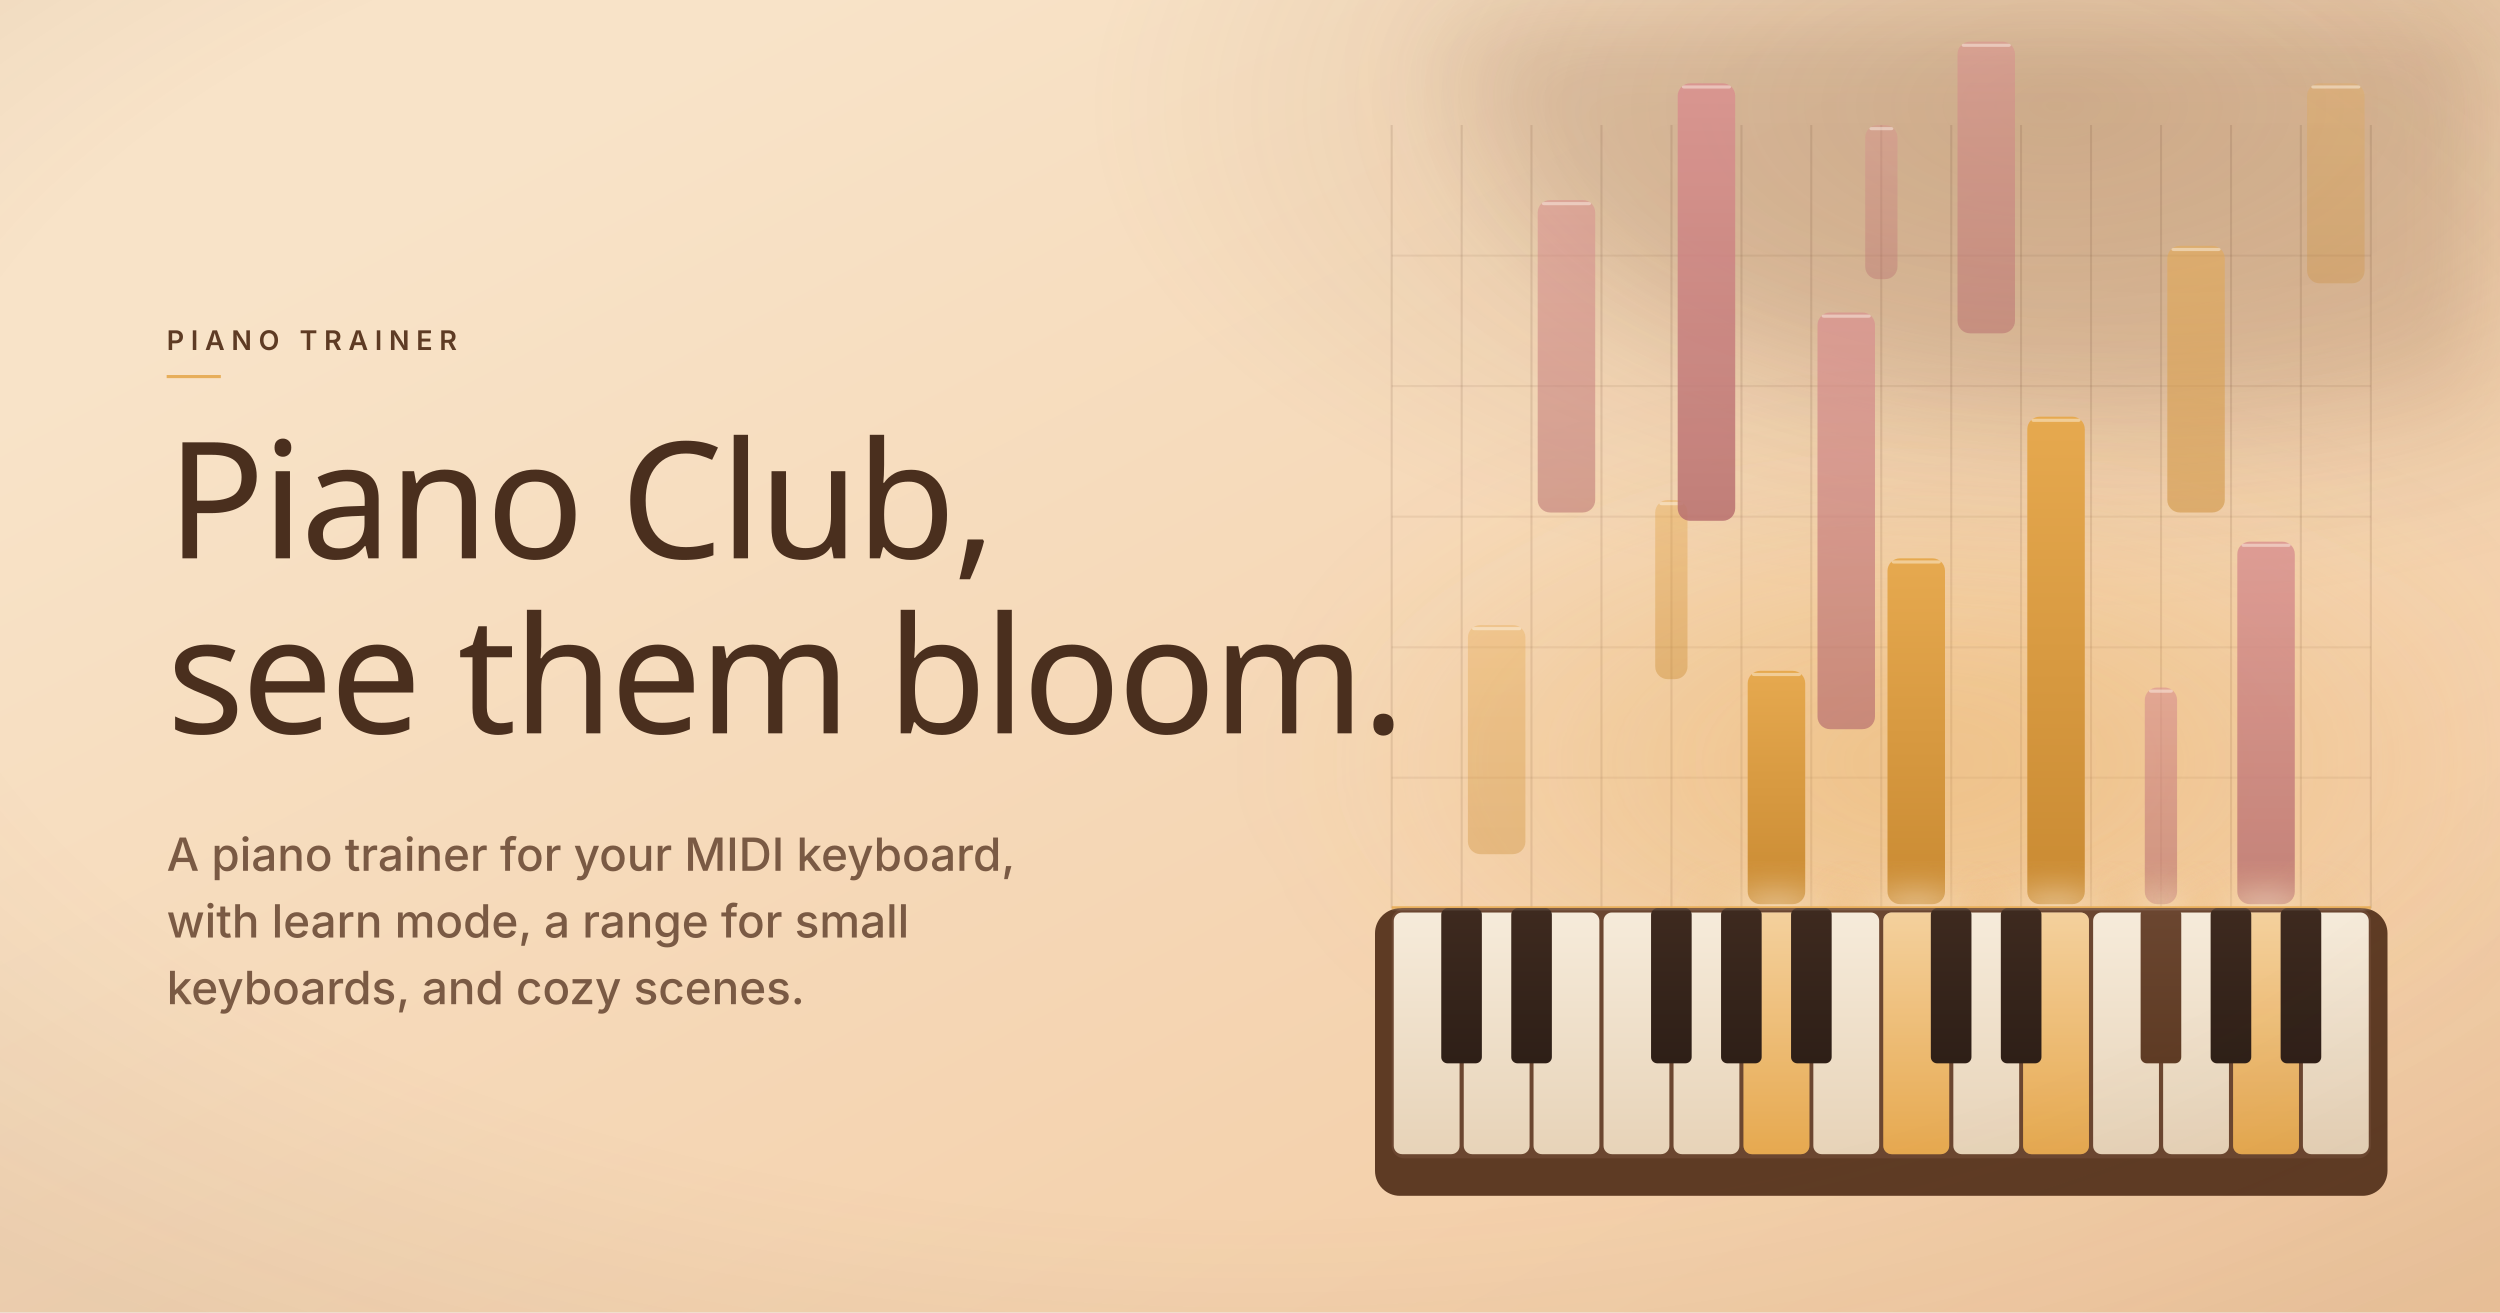
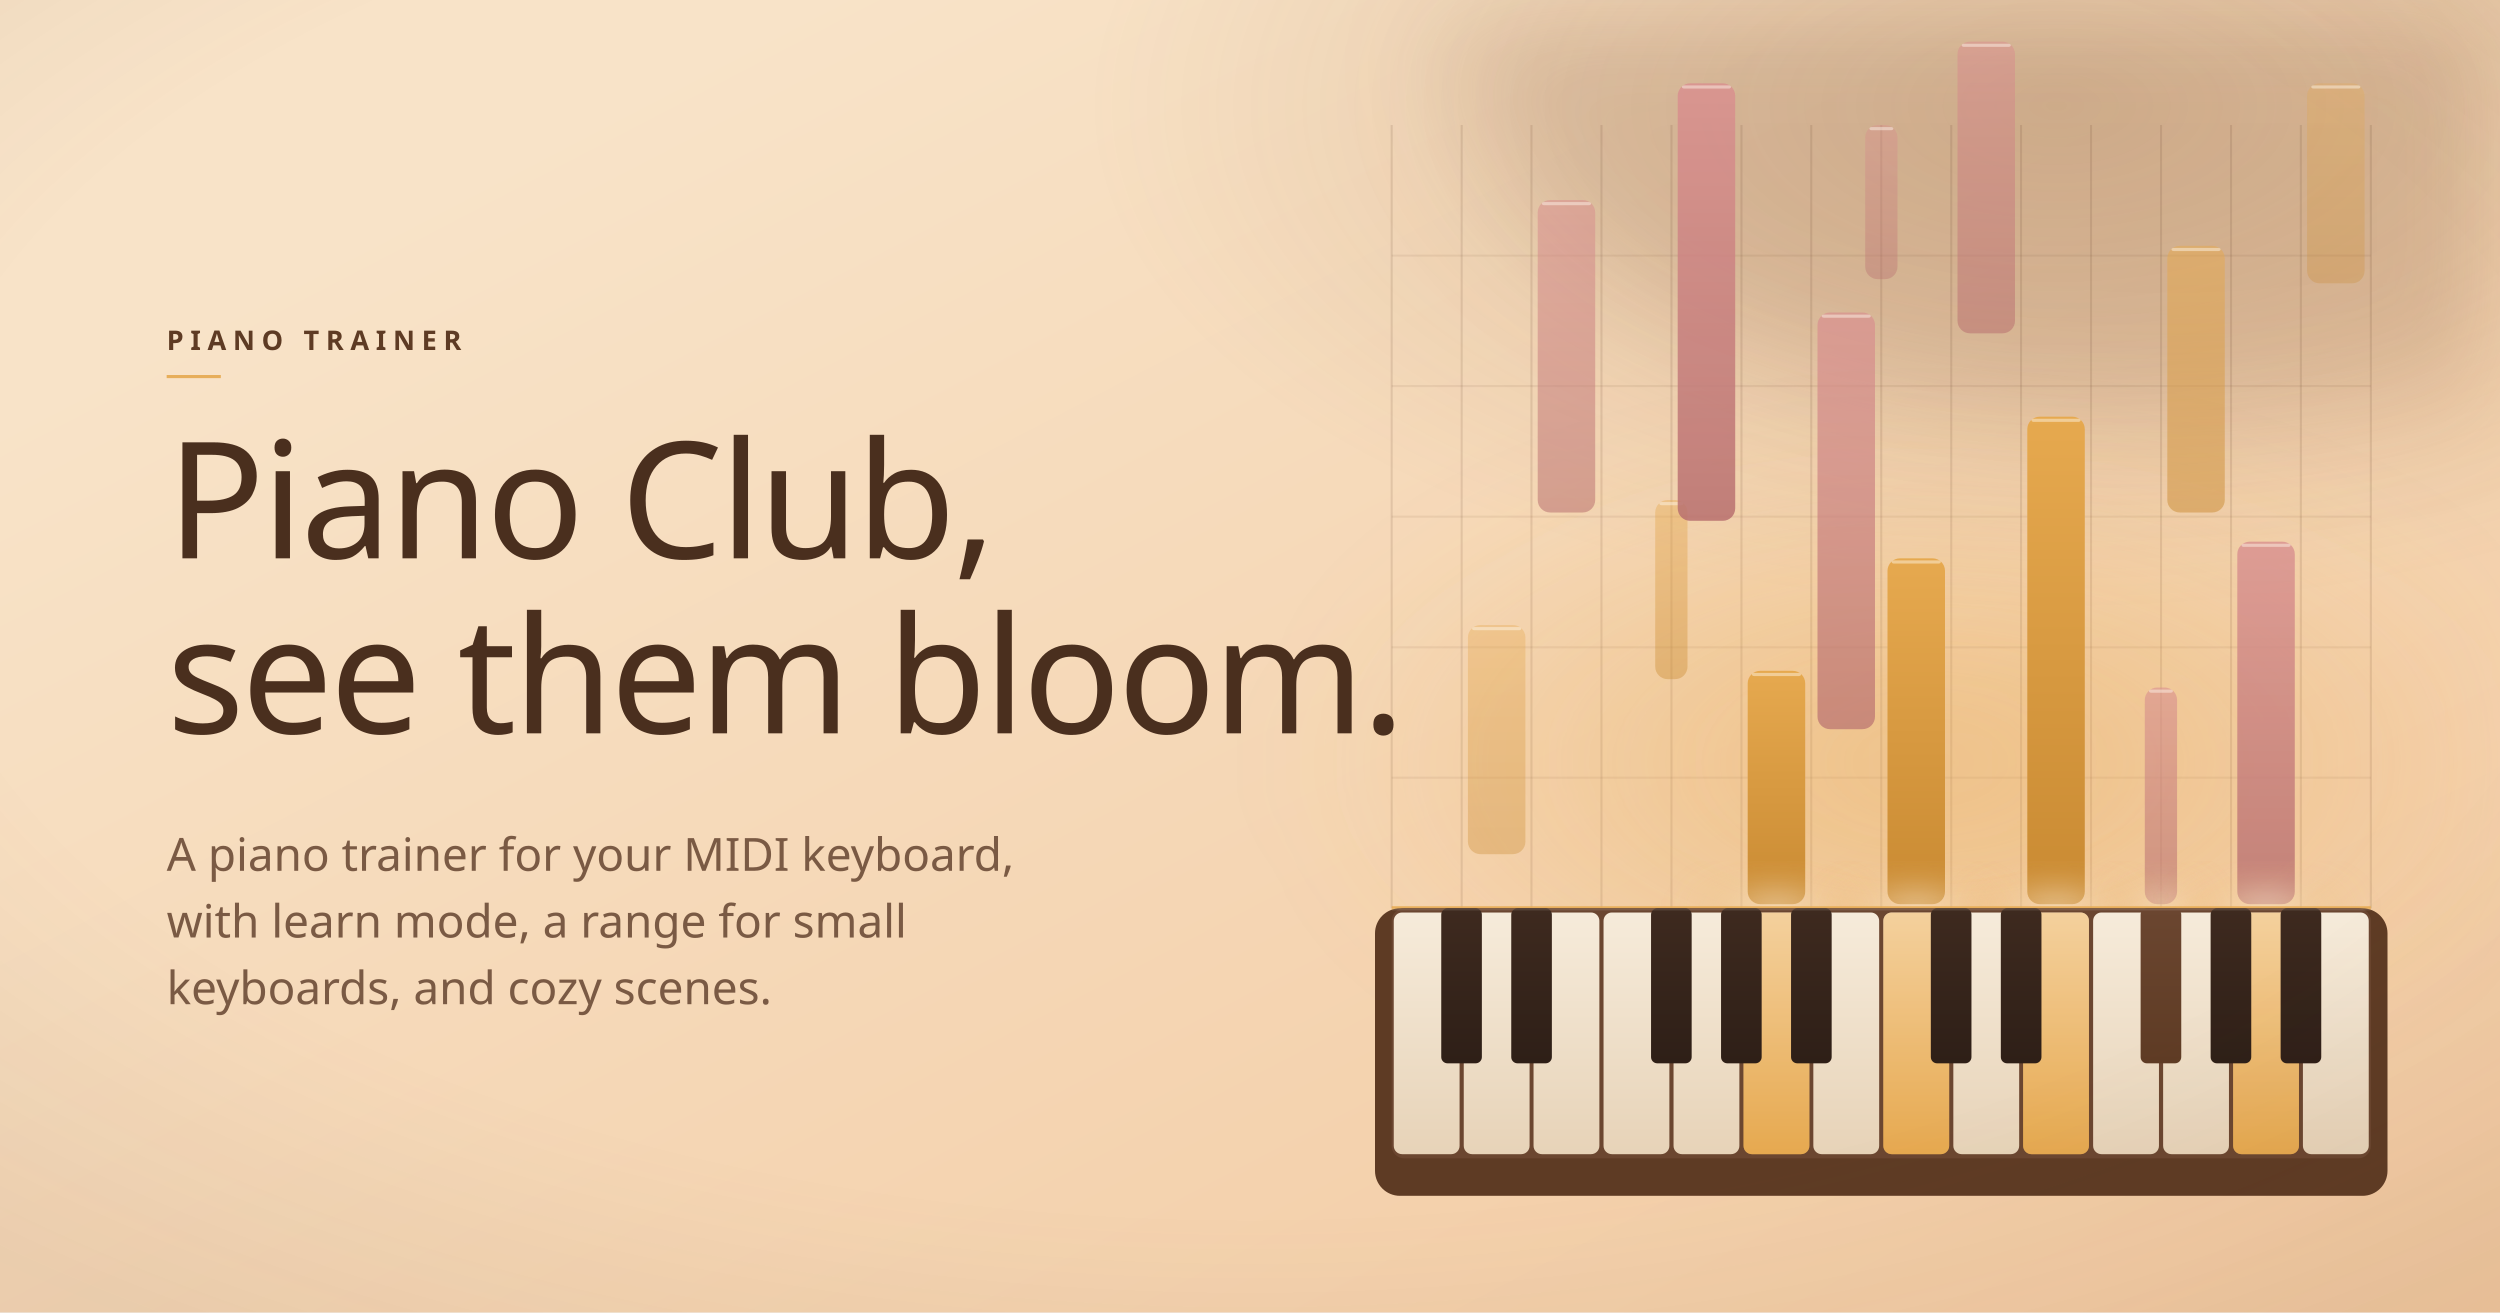
<svg xmlns="http://www.w3.org/2000/svg" width="1200" height="630" viewBox="0 0 1200 630">
  <defs>
    <linearGradient id="bg" x1="0" y1="0" x2="1" y2="1">
      <stop offset="16%" stop-color="#f8e3c8" />
      <stop offset="100%" stop-color="#f2c9a0" />
    </linearGradient>
    <radialGradient id="warm" cx="82%" cy="8%" r="55%">
      <stop offset="0%" stop-color="#8a5a32" stop-opacity="0.22" />
      <stop offset="70%" stop-color="#8a5a32" stop-opacity="0" />
    </radialGradient>
    <radialGradient id="vignette" cx="50%" cy="40%" r="75%">
      <stop offset="70%" stop-color="#5e3b24" stop-opacity="0" />
      <stop offset="100%" stop-color="#5e3b24" stop-opacity="0.08" />
    </radialGradient>
    <radialGradient id="bloom" cx="50%" cy="50%" r="50%">
      <stop offset="0%" stop-color="#e6a94f" stop-opacity="0.45" />
      <stop offset="100%" stop-color="#e6a94f" stop-opacity="0" />
    </radialGradient>
    <radialGradient id="hit" cx="50%" cy="50%" r="50%">
      <stop offset="0%" stop-color="#fff8ee" stop-opacity="0.9" />
      <stop offset="100%" stop-color="#e6a94f" stop-opacity="0" />
    </radialGradient>
    <linearGradient id="noteHoney" x1="0" y1="1" x2="0" y2="0">
      <stop offset="0%" stop-color="#c98a32" />
      <stop offset="100%" stop-color="#e6a94f" />
    </linearGradient>
    <linearGradient id="noteRose" x1="0" y1="1" x2="0" y2="0">
      <stop offset="0%" stop-color="#b8706f" />
      <stop offset="100%" stop-color="#d9908f" />
    </linearGradient>
    <linearGradient id="keyWhite" x1="0" y1="0" x2="0" y2="1">
      <stop offset="0%" stop-color="#f6ebda" />
      <stop offset="100%" stop-color="#e7d3b8" />
    </linearGradient>
    <linearGradient id="keyLit" x1="0" y1="0" x2="0" y2="1">
      <stop offset="0%" stop-color="#fff1dc" />
      <stop offset="100%" stop-color="#e6a94f" />
    </linearGradient>
    <linearGradient id="keyBlack" x1="0" y1="0" x2="0" y2="1">
      <stop offset="0%" stop-color="#3e2a1f" />
      <stop offset="100%" stop-color="#2e1f17" />
    </linearGradient>
    <linearGradient id="blackLit" x1="0" y1="0" x2="0" y2="1">
      <stop offset="0%" stop-color="#6b4630" />
      <stop offset="100%" stop-color="#5e3b24" />
    </linearGradient>
    <filter id="blur28" x="-30%" y="-30%" width="160%" height="160%">
      <feGaussianBlur stdDeviation="28" />
    </filter>
    <filter id="blur8" x="-30%" y="-30%" width="160%" height="160%">
      <feGaussianBlur stdDeviation="8" />
    </filter>
  </defs>
  <rect width="1200" height="630" fill="url(#bg)" />
  <ellipse cx="1040" cy="20" rx="340" ry="180" fill="#7a4e32" opacity="0.18" filter="url(#blur28)" />
  <rect width="1200" height="630" fill="url(#warm)" />
  <g stroke="#5e3b24" stroke-opacity="0.14" stroke-width="1">
    <line x1="668.0" y1="60" x2="668.0" y2="436" />
    <line x1="701.6" y1="60" x2="701.6" y2="436" />
    <line x1="735.1" y1="60" x2="735.1" y2="436" />
    <line x1="768.7" y1="60" x2="768.7" y2="436" />
    <line x1="802.3" y1="60" x2="802.3" y2="436" />
    <line x1="835.9" y1="60" x2="835.9" y2="436" />
    <line x1="869.4" y1="60" x2="869.4" y2="436" />
    <line x1="903.0" y1="60" x2="903.0" y2="436" />
    <line x1="936.6" y1="60" x2="936.6" y2="436" />
    <line x1="970.1" y1="60" x2="970.1" y2="436" />
    <line x1="1003.7" y1="60" x2="1003.7" y2="436" />
    <line x1="1037.3" y1="60" x2="1037.3" y2="436" />
    <line x1="1070.9" y1="60" x2="1070.9" y2="436" />
    <line x1="1104.4" y1="60" x2="1104.4" y2="436" />
    <line x1="1138.0" y1="60" x2="1138.0" y2="436" />
  </g>
  <g stroke="#5e3b24" stroke-opacity="0.08" stroke-width="1">
    <line x1="668" y1="122.7" x2="1138" y2="122.7" />
    <line x1="668" y1="185.3" x2="1138" y2="185.3" />
    <line x1="668" y1="248.0" x2="1138" y2="248.0" />
    <line x1="668" y1="310.7" x2="1138" y2="310.7" />
    <line x1="668" y1="373.3" x2="1138" y2="373.3" />
  </g>
  <ellipse cx="926.5" cy="366" rx="300" ry="150" fill="url(#bloom)" filter="url(#blur28)" />
  <rect x="1107.4" y="40" width="27.6" height="96" rx="6" fill="url(#noteHoney)" opacity="0.30" />
  <rect x="1109.4" y="41" width="23.6" height="1.5" rx="1" fill="#fff8ee" opacity="0.45" />
  <rect x="704.6" y="300" width="27.6" height="110" rx="6" fill="url(#noteHoney)" opacity="0.35" />
  <rect x="706.6" y="301" width="23.6" height="1.5" rx="1" fill="#fff8ee" opacity="0.45" />
  <rect x="794.5" y="240" width="15.5" height="86" rx="6" fill="url(#noteHoney)" opacity="0.40" />
  <rect x="796.5" y="241" width="11.5" height="1.5" rx="1" fill="#fff8ee" opacity="0.45" />
  <rect x="895.3" y="60" width="15.5" height="74" rx="6" fill="url(#noteRose)" opacity="0.40" />
  <rect x="897.3" y="61" width="11.5" height="1.5" rx="1" fill="#fff8ee" opacity="0.45" />
  <rect x="1040.3" y="118" width="27.6" height="128" rx="6" fill="url(#noteHoney)" opacity="0.50" />
  <rect x="1042.3" y="119" width="23.6" height="1.5" rx="1" fill="#fff8ee" opacity="0.45" />
  <rect x="738.1" y="96" width="27.6" height="150" rx="6" fill="url(#noteRose)" opacity="0.55" />
  <rect x="740.1" y="97" width="23.6" height="1.5" rx="1" fill="#fff8ee" opacity="0.45" />
  <rect x="939.6" y="20" width="27.6" height="140" rx="6" fill="url(#noteRose)" opacity="0.55" />
  <rect x="941.6" y="21" width="23.6" height="1.5" rx="1" fill="#fff8ee" opacity="0.45" />
  <rect x="1029.5" y="330" width="15.5" height="104" rx="6" fill="url(#noteRose)" opacity="0.60" />
  <rect x="1031.5" y="331" width="11.5" height="1.5" rx="1" fill="#fff8ee" opacity="0.45" />
  <ellipse cx="1037.3" cy="436" rx="24.754" ry="14" fill="url(#hit)" filter="url(#blur8)" />
  <rect x="872.4" y="150" width="27.6" height="200" rx="6" fill="url(#noteRose)" opacity="0.70" />
  <rect x="874.4" y="151" width="23.6" height="1.5" rx="1" fill="#fff8ee" opacity="0.45" />
  <rect x="1073.9" y="260" width="27.6" height="174" rx="6" fill="url(#noteRose)" opacity="0.80" />
  <rect x="1075.9" y="261" width="23.6" height="1.5" rx="1" fill="#fff8ee" opacity="0.45" />
  <ellipse cx="1087.6" cy="436" rx="44.114" ry="14" fill="url(#hit)" filter="url(#blur8)" />
  <rect x="805.3" y="40" width="27.6" height="210" rx="6" fill="url(#noteRose)" opacity="0.85" />
  <rect x="807.3" y="41" width="23.6" height="1.5" rx="1" fill="#fff8ee" opacity="0.45" />
  <rect x="838.9" y="322" width="27.6" height="112" rx="6" fill="url(#noteHoney)" opacity="1.00" />
  <rect x="840.9" y="323" width="23.6" height="1.5" rx="1" fill="#fff8ee" opacity="0.45" />
  <ellipse cx="852.6" cy="436" rx="44.114" ry="14" fill="url(#hit)" filter="url(#blur8)" />
  <rect x="906.0" y="268" width="27.6" height="166" rx="6" fill="url(#noteHoney)" opacity="1.00" />
  <rect x="908.0" y="269" width="23.6" height="1.5" rx="1" fill="#fff8ee" opacity="0.45" />
  <ellipse cx="919.8" cy="436" rx="44.114" ry="14" fill="url(#hit)" filter="url(#blur8)" />
  <rect x="973.1" y="200" width="27.6" height="234" rx="6" fill="url(#noteHoney)" opacity="1.00" />
  <rect x="975.1" y="201" width="23.6" height="1.5" rx="1" fill="#fff8ee" opacity="0.45" />
  <ellipse cx="986.9" cy="436" rx="44.114" ry="14" fill="url(#hit)" filter="url(#blur8)" />
  <rect x="668" y="435" width="470" height="2" fill="#e6a94f" opacity="0.85" />
  <rect x="660" y="436" width="486" height="138" rx="12" fill="#5e3b24" />
  <rect x="668" y="436" width="470" height="120" rx="6" fill="#6b4630" />
  <rect x="669.0" y="438" width="31.6" height="116" rx="4" fill="url(#keyWhite)" />
  <rect x="702.6" y="438" width="31.6" height="116" rx="4" fill="url(#keyWhite)" />
  <rect x="736.1" y="438" width="31.6" height="116" rx="4" fill="url(#keyWhite)" />
  <rect x="769.7" y="438" width="31.6" height="116" rx="4" fill="url(#keyWhite)" />
  <rect x="803.3" y="438" width="31.6" height="116" rx="4" fill="url(#keyWhite)" />
  <rect x="836.9" y="438" width="31.6" height="116" rx="4" fill="url(#keyLit)" />
  <rect x="836.9" y="438" width="31.6" height="116" rx="4" fill="#e6a94f" opacity="0.45" />
  <rect x="870.4" y="438" width="31.6" height="116" rx="4" fill="url(#keyWhite)" />
  <rect x="904.0" y="438" width="31.6" height="116" rx="4" fill="url(#keyLit)" />
  <rect x="904.0" y="438" width="31.6" height="116" rx="4" fill="#e6a94f" opacity="0.45" />
  <rect x="937.6" y="438" width="31.6" height="116" rx="4" fill="url(#keyWhite)" />
  <rect x="971.1" y="438" width="31.6" height="116" rx="4" fill="url(#keyLit)" />
  <rect x="971.1" y="438" width="31.6" height="116" rx="4" fill="#e6a94f" opacity="0.45" />
  <rect x="1004.7" y="438" width="31.6" height="116" rx="4" fill="url(#keyWhite)" />
  <rect x="1038.3" y="438" width="31.6" height="116" rx="4" fill="url(#keyWhite)" />
  <rect x="1071.9" y="438" width="31.6" height="116" rx="4" fill="url(#keyLit)" />
  <rect x="1071.9" y="438" width="31.6" height="116" rx="4" fill="#e6a94f" opacity="0.45" />
  <rect x="1105.4" y="438" width="31.6" height="116" rx="4" fill="url(#keyWhite)" />
  <rect x="691.8" y="436" width="19.5" height="74.4" rx="3" fill="url(#keyBlack)" />
  <rect x="725.4" y="436" width="19.5" height="74.4" rx="3" fill="url(#keyBlack)" />
  <rect x="792.5" y="436" width="19.5" height="74.4" rx="3" fill="url(#keyBlack)" />
  <rect x="826.1" y="436" width="19.5" height="74.4" rx="3" fill="url(#keyBlack)" />
  <rect x="859.7" y="436" width="19.5" height="74.4" rx="3" fill="url(#keyBlack)" />
  <rect x="926.8" y="436" width="19.5" height="74.4" rx="3" fill="url(#keyBlack)" />
  <rect x="960.4" y="436" width="19.5" height="74.4" rx="3" fill="url(#keyBlack)" />
  <rect x="1027.5" y="436" width="19.5" height="74.4" rx="3" fill="url(#blackLit)" />
  <rect x="1061.1" y="436" width="19.5" height="74.4" rx="3" fill="url(#keyBlack)" />
  <rect x="1094.7" y="436" width="19.5" height="74.4" rx="3" fill="url(#keyBlack)" />
  <rect x="668" y="436" width="470" height="1" fill="#fff" opacity="0.12" />
  <rect width="1200" height="630" fill="url(#vignette)" />
-   <text x="80" y="168" font-family="Inter" font-size="13" font-weight="600" fill="#5e3b24" letter-spacing="3.2">PIANO TRAINER</text>
+   <text x="80" y="168" font-family="Figtree" font-size="13" font-weight="600" fill="#5e3b24" letter-spacing="3.2">PIANO TRAINER</text>
  <rect x="80" y="180" width="26" height="1.5" fill="#e6a94f" opacity="0.9" />
-   <text x="80" y="268" font-family="Instrument Serif" font-size="78" fill="#4a2f1e" letter-spacing="-1.5">Piano Club,</text>
-   <text x="80" y="352" font-family="Instrument Serif" font-size="78" fill="#4a2f1e" letter-spacing="-1.5">see them bloom.</text>
-   <text x="80" y="418" font-family="Inter" font-size="22" font-weight="500" fill="#7a5a44">A piano trainer for your MIDI keyboard,</text>
-   <text x="80" y="450" font-family="Inter" font-size="22" font-weight="500" fill="#7a5a44">with learn mode, a range for small</text>
-   <text x="80" y="482" font-family="Inter" font-size="22" font-weight="500" fill="#7a5a44">keyboards, and cozy scenes.</text>
+   <text x="80" y="268" font-family="Young Serif" font-size="78" fill="#4a2f1e" letter-spacing="-1.5">Piano Club,</text>
+   <text x="80" y="352" font-family="Young Serif" font-size="78" fill="#4a2f1e" letter-spacing="-1.5">see them bloom.</text>
+   <text x="80" y="418" font-family="Figtree" font-size="22" font-weight="500" fill="#7a5a44">A piano trainer for your MIDI keyboard,</text>
+   <text x="80" y="450" font-family="Figtree" font-size="22" font-weight="500" fill="#7a5a44">with learn mode, a range for small</text>
+   <text x="80" y="482" font-family="Figtree" font-size="22" font-weight="500" fill="#7a5a44">keyboards, and cozy scenes.</text>
</svg>
